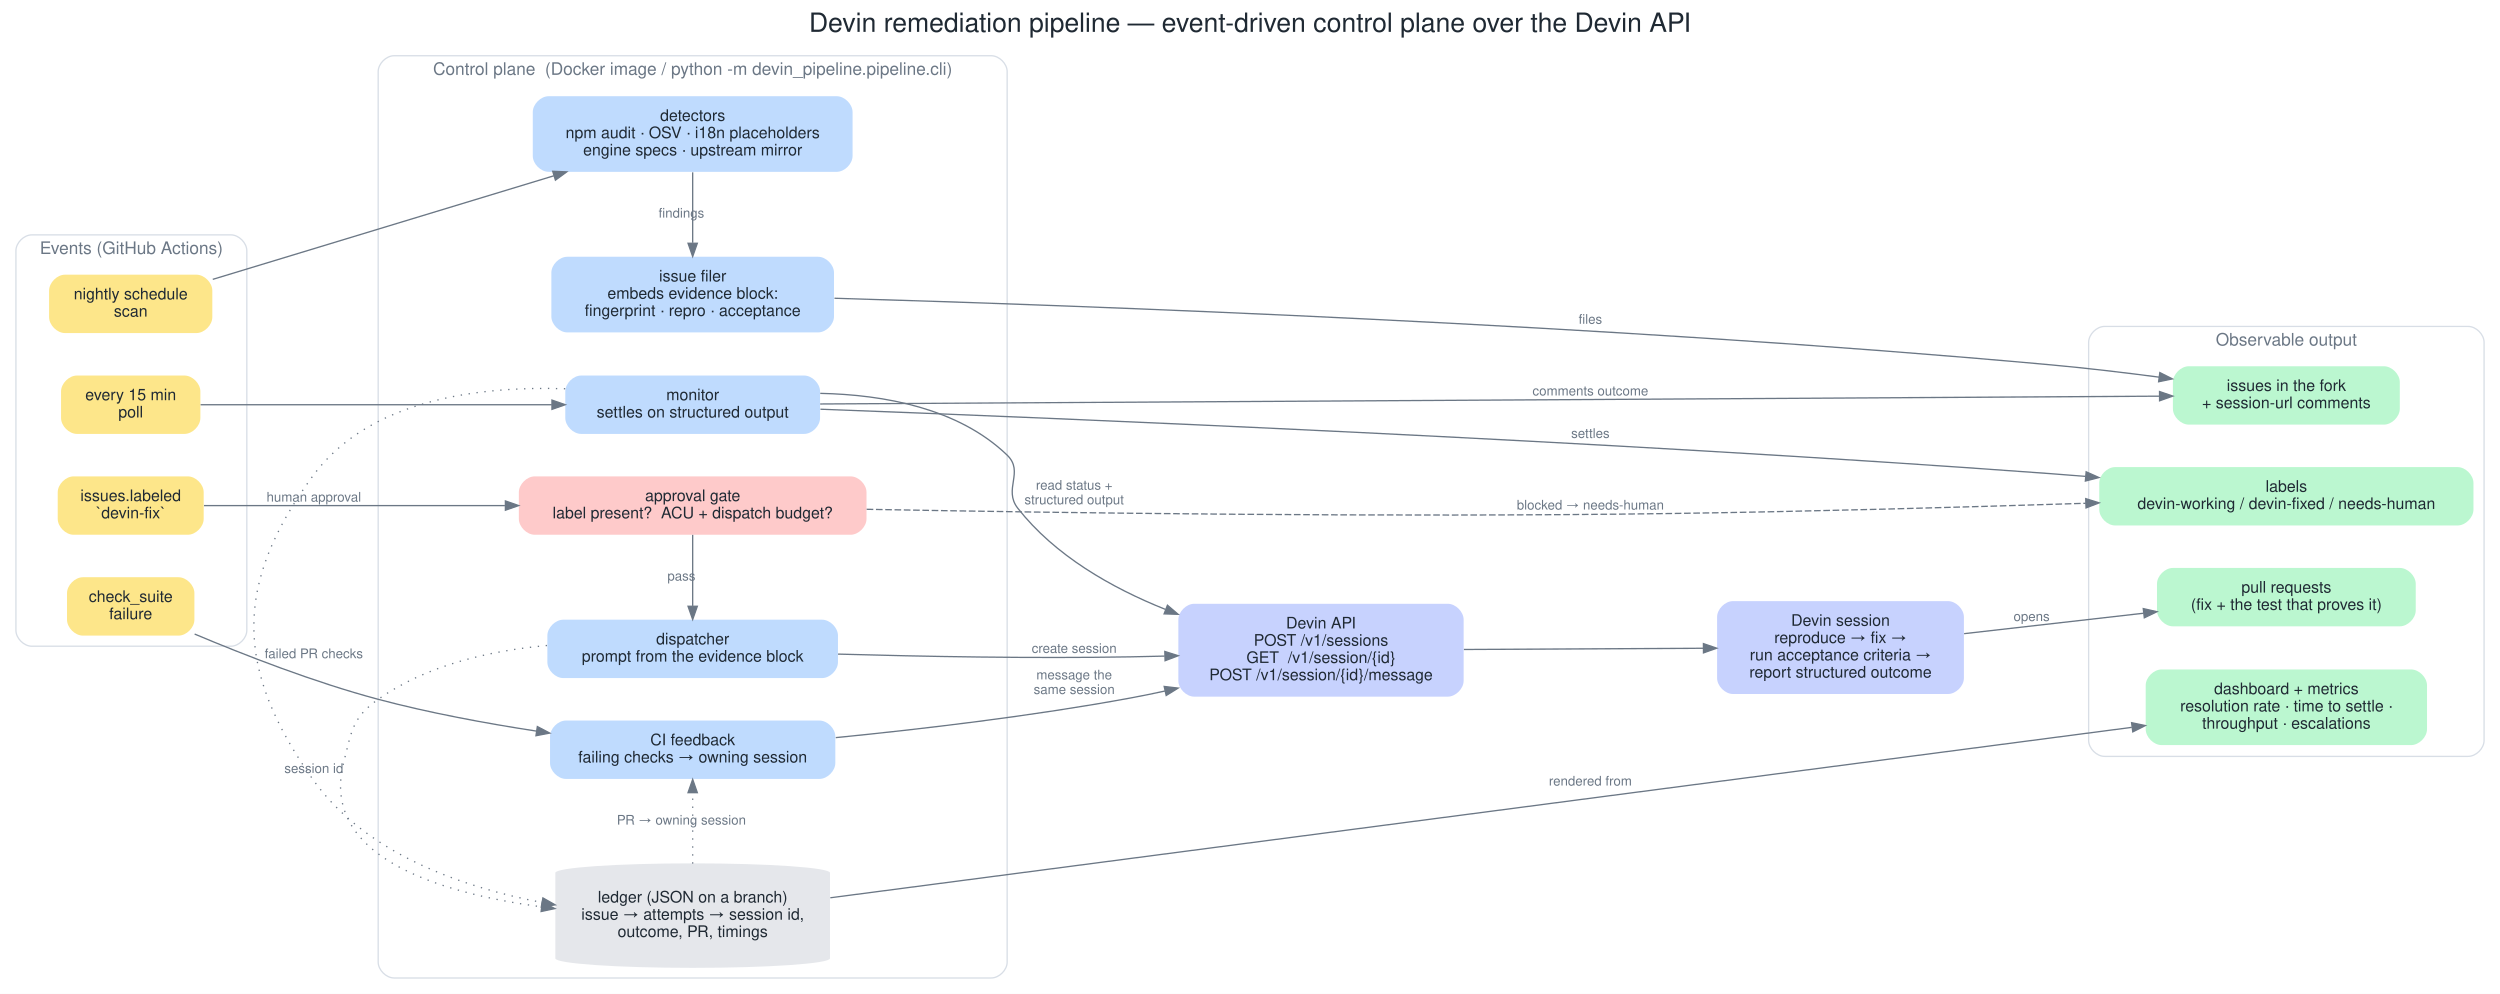
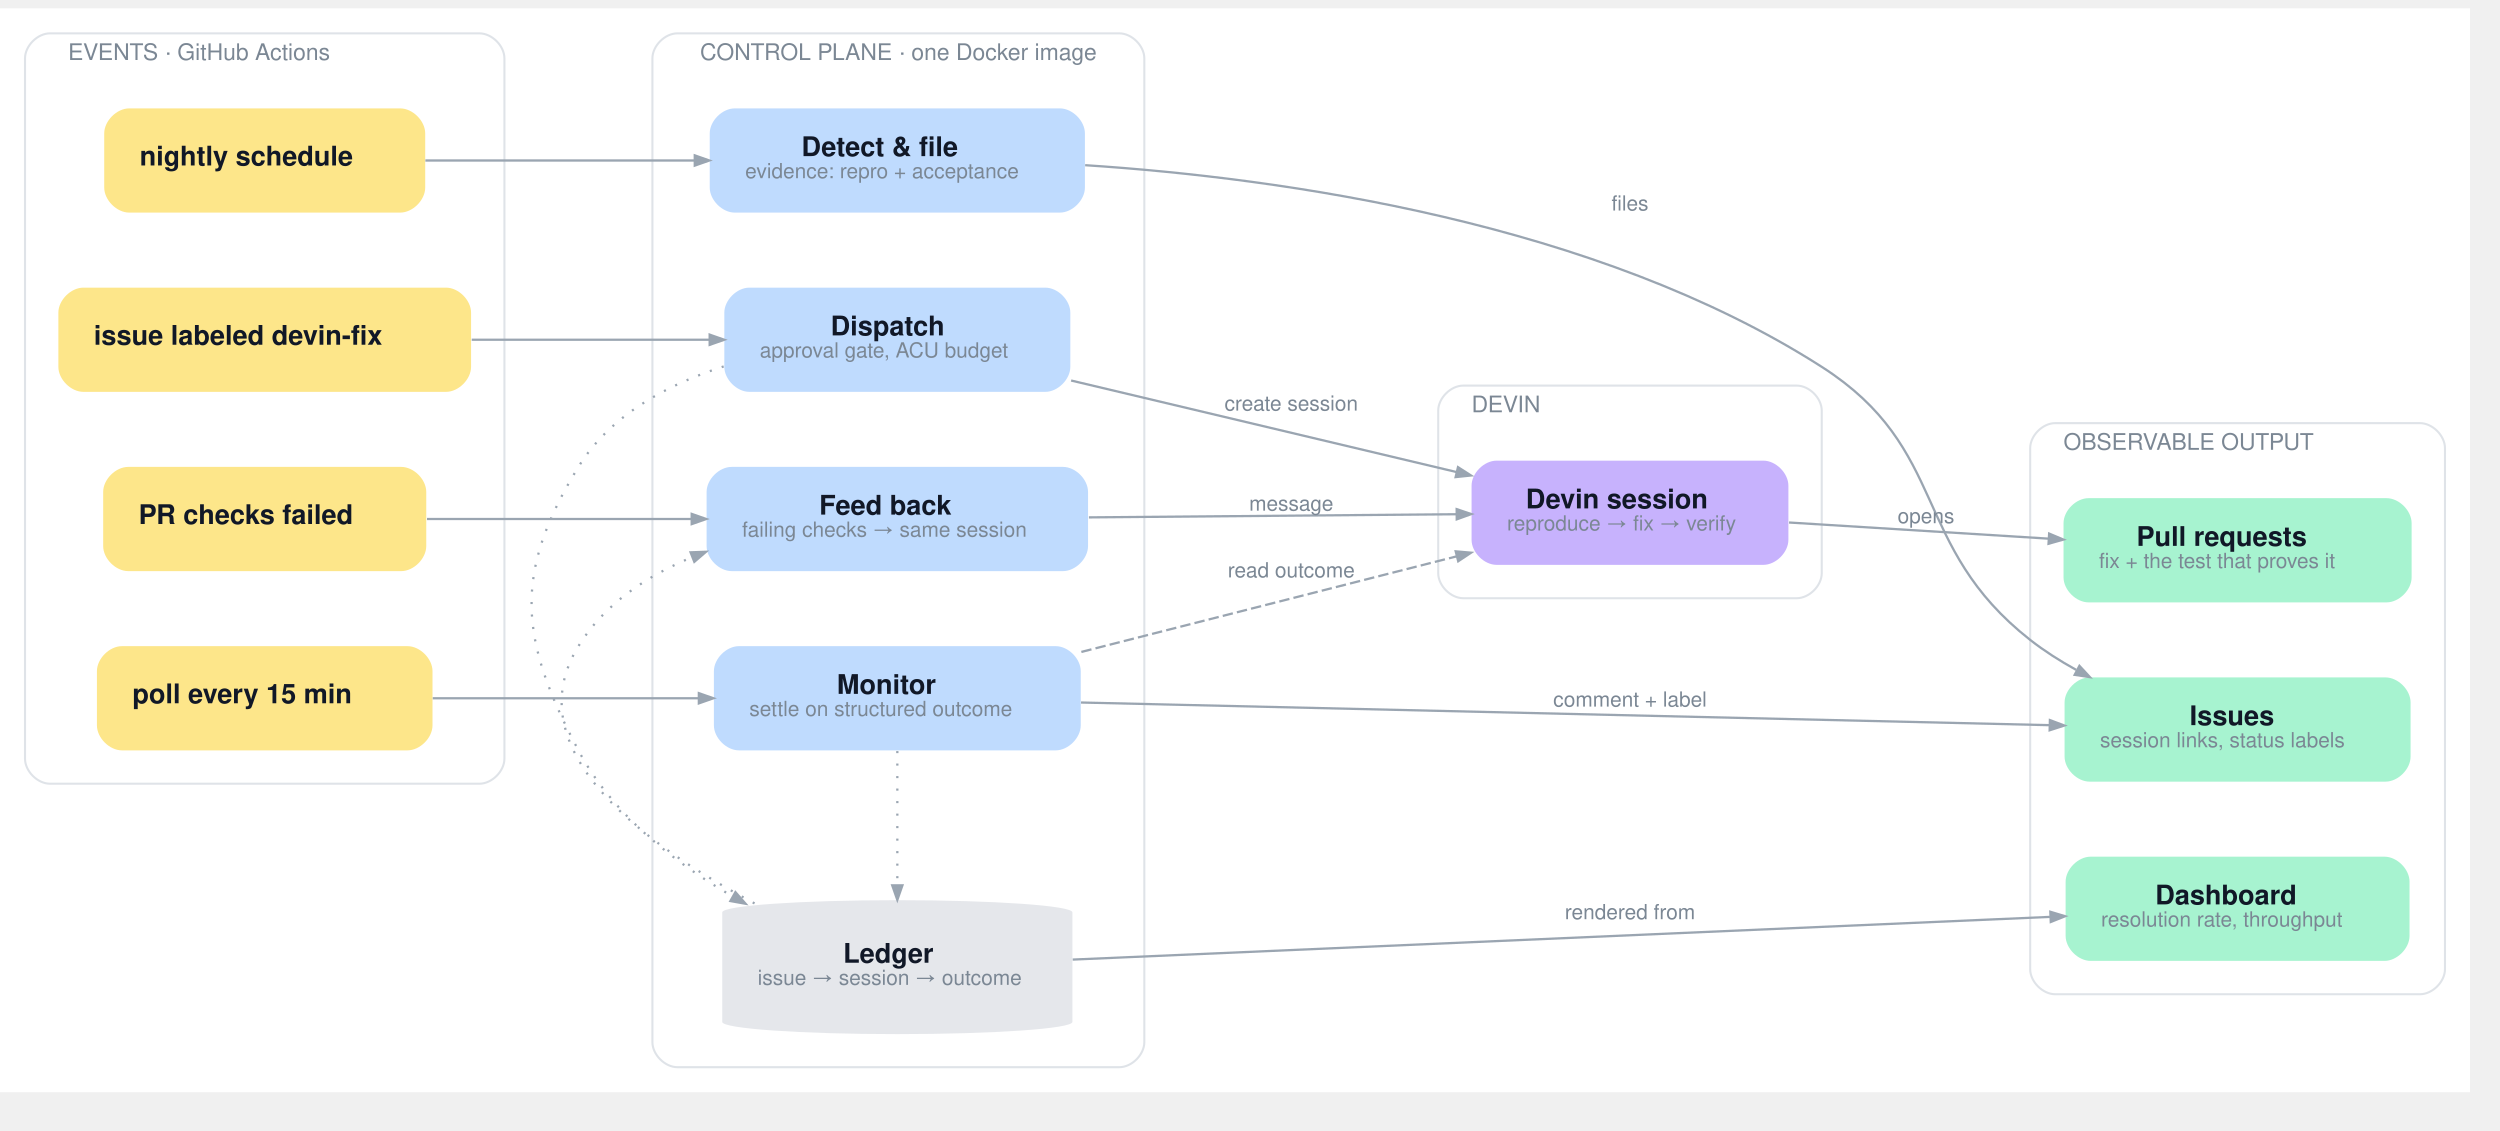
- <svg xmlns="http://www.w3.org/2000/svg" width="1884pt" height="749pt" viewBox="0.00 0.00 1884.00 749.00">
-   <g id="graph0" class="graph" transform="scale(1 1) rotate(0) translate(4 745)">
-     <polygon fill="white" stroke="transparent" points="-4,4 -4,-745 1880,-745 1880,4 -4,4" />
-     <text text-anchor="middle" x="938" y="-721" font-family="Helvetica,sans-Serif" font-size="20.00" fill="#1f2933">Devin remediation pipeline — event-driven control plane over the Devin API</text>
+ <svg xmlns="http://www.w3.org/2000/svg" width="1214pt" height="549pt" viewBox="14.40 14.40 1199.40 534.40">
+   <g id="graph0" class="graph" transform="scale(1 1) rotate(0) translate(18.4 530.4)">
+     <polygon fill="white" stroke="transparent" points="-4,4 -4,-516 1181,-516 1181,4 -4,4" />
    <g id="clust1" class="cluster">
-       <path fill="white" stroke="#d8dee6" d="M20,-258C20,-258 170,-258 170,-258 176,-258 182,-264 182,-270 182,-270 182,-556 182,-556 182,-562 176,-568 170,-568 170,-568 20,-568 20,-568 14,-568 8,-562 8,-556 8,-556 8,-270 8,-270 8,-264 14,-258 20,-258" />
-       <text text-anchor="middle" x="95" y="-553.6" font-family="Helvetica,sans-Serif" font-size="13.00" fill="#6b7785">Events (GitHub Actions)</text>
+       <path fill="white" stroke="#dfe3e8" d="M20,-144C20,-144 226,-144 226,-144 232,-144 238,-150 238,-156 238,-156 238,-492 238,-492 238,-498 232,-504 226,-504 226,-504 20,-504 20,-504 14,-504 8,-498 8,-492 8,-492 8,-156 8,-156 8,-150 14,-144 20,-144" />
+       <text text-anchor="middle" x="91.5" y="-491.2" font-family="Helvetica,sans-Serif" font-size="11.00" fill="#7b8794">  EVENTS · GitHub Actions  </text>
    </g>
    <g id="clust2" class="cluster">
-       <path fill="white" stroke="#d8dee6" d="M293,-8C293,-8 743,-8 743,-8 749,-8 755,-14 755,-20 755,-20 755,-691 755,-691 755,-697 749,-703 743,-703 743,-703 293,-703 293,-703 287,-703 281,-697 281,-691 281,-691 281,-20 281,-20 281,-14 287,-8 293,-8" />
-       <text text-anchor="middle" x="518" y="-688.6" font-family="Helvetica,sans-Serif" font-size="13.00" fill="#6b7785">Control plane  (Docker image / python -m devin_pipeline.pipeline.cli)</text>
+       <path fill="white" stroke="#dfe3e8" d="M321,-8C321,-8 533,-8 533,-8 539,-8 545,-14 545,-20 545,-20 545,-492 545,-492 545,-498 539,-504 533,-504 533,-504 321,-504 321,-504 315,-504 309,-498 309,-492 309,-492 309,-20 309,-20 309,-14 315,-8 321,-8" />
+       <text text-anchor="middle" x="427" y="-491.2" font-family="Helvetica,sans-Serif" font-size="11.00" fill="#7b8794">  CONTROL PLANE · one Docker image  </text>
    </g>
    <g id="clust3" class="cluster">
-       <path fill="white" stroke="#d8dee6" d="M1582,-175C1582,-175 1856,-175 1856,-175 1862,-175 1868,-181 1868,-187 1868,-187 1868,-487 1868,-487 1868,-493 1862,-499 1856,-499 1856,-499 1582,-499 1582,-499 1576,-499 1570,-493 1570,-487 1570,-487 1570,-187 1570,-187 1570,-181 1576,-175 1582,-175" />
-       <text text-anchor="middle" x="1719" y="-484.6" font-family="Helvetica,sans-Serif" font-size="13.00" fill="#6b7785">Observable output</text>
+       <path fill="white" stroke="#dfe3e8" d="M698,-233C698,-233 858,-233 858,-233 864,-233 870,-239 870,-245 870,-245 870,-323 870,-323 870,-329 864,-335 858,-335 858,-335 698,-335 698,-335 692,-335 686,-329 686,-323 686,-323 686,-245 686,-245 686,-239 692,-233 698,-233" />
+       <text text-anchor="middle" x="718.5" y="-322.2" font-family="Helvetica,sans-Serif" font-size="11.00" fill="#7b8794">  DEVIN  </text>
+     </g>
+     <g id="clust4" class="cluster">
+       <path fill="white" stroke="#dfe3e8" d="M982,-43C982,-43 1157,-43 1157,-43 1163,-43 1169,-49 1169,-55 1169,-55 1169,-305 1169,-305 1169,-311 1163,-317 1157,-317 1157,-317 982,-317 982,-317 976,-317 970,-311 970,-305 970,-305 970,-55 970,-55 970,-49 976,-43 982,-43" />
+       <text text-anchor="middle" x="1046" y="-304.2" font-family="Helvetica,sans-Serif" font-size="11.00" fill="#7b8794">  OBSERVABLE OUTPUT  </text>
    </g>
    <g id="node1" class="node">
-       <path fill="#fde68a" stroke="transparent" d="M144,-538C144,-538 45,-538 45,-538 39,-538 33,-532 33,-526 33,-526 33,-506 33,-506 33,-500 39,-494 45,-494 45,-494 144,-494 144,-494 150,-494 156,-500 156,-506 156,-506 156,-526 156,-526 156,-532 150,-538 144,-538" />
-       <text text-anchor="middle" x="94.5" y="-519.4" font-family="Helvetica,sans-Serif" font-size="12.00" fill="#1f2933">nightly schedule</text>
-       <text text-anchor="middle" x="94.5" y="-506.4" font-family="Helvetica,sans-Serif" font-size="12.00" fill="#1f2933">scan</text>
+       <path fill="#fde68a" stroke="black" stroke-width="0" d="M188,-468C188,-468 58,-468 58,-468 52,-468 46,-462 46,-456 46,-456 46,-430 46,-430 46,-424 52,-418 58,-418 58,-418 188,-418 188,-418 194,-418 200,-424 200,-430 200,-430 200,-456 200,-456 200,-462 194,-468 188,-468" />
+       <text text-anchor="start" x="63" y="-440.6" font-family="Helvetica,sans-Serif" font-weight="bold" font-size="13.00" fill="#111827">nightly schedule</text>
    </g>
    <g id="node5" class="node">
-       <path fill="#bfdbfe" stroke="transparent" d="M626.5,-672.5C626.5,-672.5 409.5,-672.5 409.5,-672.5 403.5,-672.5 397.5,-666.5 397.5,-660.5 397.5,-660.5 397.5,-627.5 397.5,-627.5 397.5,-621.5 403.5,-615.5 409.5,-615.5 409.5,-615.5 626.5,-615.5 626.5,-615.5 632.5,-615.5 638.5,-621.5 638.5,-627.5 638.5,-627.5 638.5,-660.5 638.5,-660.5 638.5,-666.5 632.5,-672.5 626.5,-672.5" />
-       <text text-anchor="middle" x="518" y="-653.9" font-family="Helvetica,sans-Serif" font-size="12.00" fill="#1f2933">detectors</text>
-       <text text-anchor="middle" x="518" y="-640.9" font-family="Helvetica,sans-Serif" font-size="12.00" fill="#1f2933">npm audit · OSV · i18n placeholders</text>
-       <text text-anchor="middle" x="518" y="-627.9" font-family="Helvetica,sans-Serif" font-size="12.00" fill="#1f2933">engine specs · upstream mirror</text>
+       <path fill="#bfdbfe" stroke="black" stroke-width="0" d="M504.5,-468C504.5,-468 348.5,-468 348.5,-468 342.5,-468 336.5,-462 336.5,-456 336.5,-456 336.5,-430 336.5,-430 336.5,-424 342.5,-418 348.5,-418 348.5,-418 504.5,-418 504.5,-418 510.5,-418 516.5,-424 516.5,-430 516.5,-430 516.5,-456 516.5,-456 516.5,-462 510.5,-468 504.5,-468" />
+       <text text-anchor="start" x="380.5" y="-445.1" font-family="Helvetica,sans-Serif" font-weight="bold" font-size="13.00" fill="#111827">Detect &amp; file</text>
+       <text text-anchor="start" x="353.5" y="-434.5" font-family="Helvetica,sans-Serif" font-size="10.00" fill="#7b8794">evidence: repro + acceptance</text>
    </g>
    <g id="edge1" class="edge">
-       <path fill="none" stroke="#6b7785" d="M156.34,-534.48C223.49,-554.87 332.73,-588.04 413.41,-612.54" />
-       <polygon fill="#6b7785" stroke="#6b7785" points="412.52,-615.93 423.11,-615.49 414.56,-609.23 412.52,-615.93" />
+       <path fill="none" stroke="#9aa5b1" stroke-width="1.1" d="M200.08,-443C239.25,-443 287.41,-443 329.14,-443" />
+       <polygon fill="#9aa5b1" stroke="#9aa5b1" stroke-width="1.1" points="329.32,-445.45 336.32,-443 329.32,-440.55 329.32,-445.45" />
    </g>
    <g id="node2" class="node">
-       <path fill="#fde68a" stroke="transparent" d="M137.5,-386C137.5,-386 51.5,-386 51.5,-386 45.5,-386 39.5,-380 39.5,-374 39.5,-374 39.5,-354 39.5,-354 39.5,-348 45.5,-342 51.5,-342 51.5,-342 137.5,-342 137.5,-342 143.5,-342 149.5,-348 149.5,-354 149.5,-354 149.5,-374 149.5,-374 149.5,-380 143.5,-386 137.5,-386" />
-       <text text-anchor="middle" x="94.5" y="-367.4" font-family="Helvetica,sans-Serif" font-size="12.00" fill="#1f2933">issues.labeled</text>
-       <text text-anchor="middle" x="94.5" y="-354.4" font-family="Helvetica,sans-Serif" font-size="12.00" fill="#1f2933">`devin-fix`</text>
+       <path fill="#fde68a" stroke="black" stroke-width="0" d="M210,-382C210,-382 36,-382 36,-382 30,-382 24,-376 24,-370 24,-370 24,-344 24,-344 24,-338 30,-332 36,-332 36,-332 210,-332 210,-332 216,-332 222,-338 222,-344 222,-344 222,-370 222,-370 222,-376 216,-382 210,-382" />
+       <text text-anchor="start" x="41" y="-354.6" font-family="Helvetica,sans-Serif" font-weight="bold" font-size="13.00" fill="#111827">issue labeled devin-fix</text>
+     </g>
+     <g id="node6" class="node">
+       <path fill="#bfdbfe" stroke="black" stroke-width="0" d="M497.5,-382C497.5,-382 355.5,-382 355.5,-382 349.5,-382 343.5,-376 343.5,-370 343.5,-370 343.5,-344 343.5,-344 343.5,-338 349.5,-332 355.5,-332 355.5,-332 497.5,-332 497.5,-332 503.5,-332 509.5,-338 509.5,-344 509.5,-344 509.5,-370 509.5,-370 509.5,-376 503.5,-382 497.5,-382" />
+       <text text-anchor="start" x="394.5" y="-359.1" font-family="Helvetica,sans-Serif" font-weight="bold" font-size="13.00" fill="#111827">Dispatch</text>
+       <text text-anchor="start" x="360.5" y="-348.5" font-family="Helvetica,sans-Serif" font-size="10.00" fill="#7b8794">approval gate, ACU budget</text>
+     </g>
+     <g id="edge2" class="edge">
+       <path fill="none" stroke="#9aa5b1" stroke-width="1.1" d="M222.31,-357C259.04,-357 300.51,-357 336.37,-357" />
+       <polygon fill="#9aa5b1" stroke="#9aa5b1" stroke-width="1.1" points="336.47,-359.45 343.47,-357 336.47,-354.55 336.47,-359.45" />
+     </g>
+     <g id="node3" class="node">
+       <path fill="#fde68a" stroke="black" stroke-width="0" d="M191.5,-210C191.5,-210 54.5,-210 54.5,-210 48.5,-210 42.5,-204 42.5,-198 42.5,-198 42.5,-172 42.5,-172 42.5,-166 48.5,-160 54.5,-160 54.5,-160 191.5,-160 191.5,-160 197.5,-160 203.5,-166 203.5,-172 203.5,-172 203.5,-198 203.5,-198 203.5,-204 197.5,-210 191.5,-210" />
+       <text text-anchor="start" x="59.5" y="-182.6" font-family="Helvetica,sans-Serif" font-weight="bold" font-size="13.00" fill="#111827">poll every 15 min</text>
    </g>
    <g id="node7" class="node">
-       <path fill="#fecaca" stroke="transparent" d="M637,-386C637,-386 399,-386 399,-386 393,-386 387,-380 387,-374 387,-374 387,-354 387,-354 387,-348 393,-342 399,-342 399,-342 637,-342 637,-342 643,-342 649,-348 649,-354 649,-354 649,-374 649,-374 649,-380 643,-386 637,-386" />
-       <text text-anchor="middle" x="518" y="-367.4" font-family="Helvetica,sans-Serif" font-size="12.00" fill="#1f2933">approval gate</text>
-       <text text-anchor="middle" x="518" y="-354.4" font-family="Helvetica,sans-Serif" font-size="12.00" fill="#1f2933">label present?  ACU + dispatch budget?</text>
+       <path fill="#bfdbfe" stroke="black" stroke-width="0" d="M502.5,-210C502.5,-210 350.5,-210 350.5,-210 344.5,-210 338.5,-204 338.5,-198 338.5,-198 338.5,-172 338.5,-172 338.5,-166 344.5,-160 350.5,-160 350.5,-160 502.5,-160 502.5,-160 508.5,-160 514.5,-166 514.5,-172 514.5,-172 514.5,-198 514.5,-198 514.5,-204 508.5,-210 502.5,-210" />
+       <text text-anchor="start" x="397.5" y="-187.1" font-family="Helvetica,sans-Serif" font-weight="bold" font-size="13.00" fill="#111827">Monitor</text>
+       <text text-anchor="start" x="355.5" y="-176.5" font-family="Helvetica,sans-Serif" font-size="10.00" fill="#7b8794">settle on structured outcome</text>
    </g>
-     <g id="edge2" class="edge">
-       <path fill="none" stroke="#6b7785" d="M149.74,-364C206.77,-364 298.82,-364 376.5,-364" />
-       <polygon fill="#6b7785" stroke="#6b7785" points="376.87,-367.5 386.87,-364 376.87,-360.5 376.87,-367.5" />
-       <text text-anchor="middle" x="232.5" y="-367" font-family="Helvetica,sans-Serif" font-size="10.00" fill="#6b7785">human approval</text>
+     <g id="edge3" class="edge">
+       <path fill="none" stroke="#9aa5b1" stroke-width="1.1" d="M203.61,-185C242.78,-185 290.26,-185 331.24,-185" />
+       <polygon fill="#9aa5b1" stroke="#9aa5b1" stroke-width="1.1" points="331.28,-187.45 338.28,-185 331.28,-182.55 331.28,-187.45" />
    </g>
-     <g id="node3" class="node">
-       <path fill="#fde68a" stroke="transparent" d="M135,-462C135,-462 54,-462 54,-462 48,-462 42,-456 42,-450 42,-450 42,-430 42,-430 42,-424 48,-418 54,-418 54,-418 135,-418 135,-418 141,-418 147,-424 147,-430 147,-430 147,-450 147,-450 147,-456 141,-462 135,-462" />
-       <text text-anchor="middle" x="94.5" y="-443.4" font-family="Helvetica,sans-Serif" font-size="12.00" fill="#1f2933">every 15 min</text>
-       <text text-anchor="middle" x="94.5" y="-430.4" font-family="Helvetica,sans-Serif" font-size="12.00" fill="#1f2933">poll</text>
+     <g id="node4" class="node">
+       <path fill="#fde68a" stroke="black" stroke-width="0" d="M188.5,-296C188.5,-296 57.5,-296 57.5,-296 51.5,-296 45.5,-290 45.5,-284 45.5,-284 45.5,-258 45.5,-258 45.5,-252 51.5,-246 57.5,-246 57.5,-246 188.5,-246 188.5,-246 194.5,-246 200.5,-252 200.5,-258 200.5,-258 200.5,-284 200.5,-284 200.5,-290 194.5,-296 188.5,-296" />
+       <text text-anchor="start" x="62.5" y="-268.6" font-family="Helvetica,sans-Serif" font-weight="bold" font-size="13.00" fill="#111827">PR checks failed</text>
+     </g>
+     <g id="node8" class="node">
+       <path fill="#bfdbfe" stroke="black" stroke-width="0" d="M506,-296C506,-296 347,-296 347,-296 341,-296 335,-290 335,-284 335,-284 335,-258 335,-258 335,-252 341,-246 347,-246 347,-246 506,-246 506,-246 512,-246 518,-252 518,-258 518,-258 518,-284 518,-284 518,-290 512,-296 506,-296" />
+       <text text-anchor="start" x="389" y="-273.1" font-family="Helvetica,sans-Serif" font-weight="bold" font-size="13.00" fill="#111827">Feed back</text>
+       <text text-anchor="start" x="352" y="-262.5" font-family="Helvetica,sans-Serif" font-size="10.00" fill="#7b8794">failing checks → same session</text>
+     </g>
+     <g id="edge4" class="edge">
+       <path fill="none" stroke="#9aa5b1" stroke-width="1.1" d="M200.86,-271C239.45,-271 286.63,-271 327.77,-271" />
+       <polygon fill="#9aa5b1" stroke="#9aa5b1" stroke-width="1.1" points="327.85,-273.45 334.85,-271 327.85,-268.55 327.85,-273.45" />
+     </g>
+     <g id="node11" class="node">
+       <path fill="#a7f3d0" stroke="black" stroke-width="0" d="M1140.5,-195C1140.5,-195 998.5,-195 998.5,-195 992.5,-195 986.5,-189 986.5,-183 986.5,-183 986.5,-157 986.5,-157 986.5,-151 992.5,-145 998.5,-145 998.5,-145 1140.5,-145 1140.5,-145 1146.5,-145 1152.5,-151 1152.5,-157 1152.5,-157 1152.5,-183 1152.5,-183 1152.5,-189 1146.5,-195 1140.5,-195" />
+       <text text-anchor="start" x="1046.5" y="-172.1" font-family="Helvetica,sans-Serif" font-weight="bold" font-size="13.00" fill="#111827">Issues</text>
+       <text text-anchor="start" x="1003.5" y="-161.5" font-family="Helvetica,sans-Serif" font-size="10.00" fill="#7b8794">session links, status labels</text>
+     </g>
+     <g id="edge5" class="edge">
+       <path fill="none" stroke="#9aa5b1" stroke-width="1.1" d="M516.61,-440.75C611.17,-434.53 761.6,-413.4 870,-344 931.69,-304.51 912.37,-258.21 970,-213 976.77,-207.69 984.29,-202.9 992.08,-198.61" />
+       <polygon fill="#9aa5b1" stroke="#9aa5b1" stroke-width="1.1" points="993.63,-200.57 998.67,-195.13 991.34,-196.23 993.63,-200.57" />
+       <text text-anchor="middle" x="778" y="-419" font-family="Helvetica,sans-Serif" font-size="10.00" fill="#7b8794">files</text>
    </g>
    <g id="node9" class="node">
-       <path fill="#bfdbfe" stroke="transparent" d="M602,-462C602,-462 434,-462 434,-462 428,-462 422,-456 422,-450 422,-450 422,-430 422,-430 422,-424 428,-418 434,-418 434,-418 602,-418 602,-418 608,-418 614,-424 614,-430 614,-430 614,-450 614,-450 614,-456 608,-462 602,-462" />
-       <text text-anchor="middle" x="518" y="-443.4" font-family="Helvetica,sans-Serif" font-size="12.00" fill="#1f2933">monitor</text>
-       <text text-anchor="middle" x="518" y="-430.4" font-family="Helvetica,sans-Serif" font-size="12.00" fill="#1f2933">settles on structured output</text>
+       <path fill="#e5e7eb" stroke="black" stroke-width="0" d="M510.5,-82.28C510.5,-85.51 472.85,-88.13 426.5,-88.13 380.15,-88.13 342.5,-85.51 342.5,-82.28 342.5,-82.28 342.5,-29.72 342.5,-29.72 342.5,-26.49 380.15,-23.87 426.5,-23.87 472.85,-23.87 510.5,-26.49 510.5,-29.72 510.5,-29.72 510.5,-82.28 510.5,-82.28" />
+       <path fill="none" stroke="black" stroke-width="0" d="M510.5,-82.28C510.5,-79.06 472.85,-76.44 426.5,-76.44 380.15,-76.44 342.5,-79.06 342.5,-82.28" />
+       <text text-anchor="start" x="400.5" y="-58.1" font-family="Helvetica,sans-Serif" font-weight="bold" font-size="13.00" fill="#111827">Ledger</text>
+       <text text-anchor="start" x="359.5" y="-47.5" font-family="Helvetica,sans-Serif" font-size="10.00" fill="#7b8794">issue → session → outcome</text>
    </g>
-     <g id="edge3" class="edge">
-       <path fill="none" stroke="#6b7785" d="M147.18,-440C212.77,-440 327.51,-440 411.84,-440" />
-       <polygon fill="#6b7785" stroke="#6b7785" points="411.96,-443.5 421.96,-440 411.96,-436.5 411.96,-443.5" />
-     </g>
-     <g id="node4" class="node">
-       <path fill="#fde68a" stroke="transparent" d="M130.5,-310C130.5,-310 58.5,-310 58.5,-310 52.5,-310 46.5,-304 46.5,-298 46.5,-298 46.5,-278 46.5,-278 46.5,-272 52.5,-266 58.5,-266 58.5,-266 130.5,-266 130.5,-266 136.5,-266 142.5,-272 142.5,-278 142.5,-278 142.5,-298 142.5,-298 142.5,-304 136.5,-310 130.5,-310" />
-       <text text-anchor="middle" x="94.5" y="-291.4" font-family="Helvetica,sans-Serif" font-size="12.00" fill="#1f2933">check_suite</text>
-       <text text-anchor="middle" x="94.5" y="-278.4" font-family="Helvetica,sans-Serif" font-size="12.00" fill="#1f2933">failure</text>
+     <g id="edge12" class="edge">
+       <path fill="none" stroke="#9aa5b1" stroke-width="1.1" stroke-dasharray="1,5" d="M343.18,-344.19C315.89,-335.44 288.69,-320.73 273.5,-296 241.87,-244.49 245.22,-213.42 273.5,-160 289.56,-129.66 318.89,-106.52 347.6,-89.86" />
+       <polygon fill="#9aa5b1" stroke="#9aa5b1" stroke-width="1.1" points="348.83,-91.99 353.71,-86.41 346.41,-87.72 348.83,-91.99" />
    </g>
    <g id="node10" class="node">
-       <path fill="#bfdbfe" stroke="transparent" d="M613.5,-202C613.5,-202 422.5,-202 422.5,-202 416.5,-202 410.5,-196 410.5,-190 410.5,-190 410.5,-170 410.5,-170 410.5,-164 416.5,-158 422.5,-158 422.5,-158 613.5,-158 613.5,-158 619.5,-158 625.5,-164 625.5,-170 625.5,-170 625.5,-190 625.5,-190 625.5,-196 619.5,-202 613.5,-202" />
-       <text text-anchor="middle" x="518" y="-183.4" font-family="Helvetica,sans-Serif" font-size="12.00" fill="#1f2933">CI feedback</text>
-       <text text-anchor="middle" x="518" y="-170.4" font-family="Helvetica,sans-Serif" font-size="12.00" fill="#1f2933">failing checks → owning session</text>
+       <path fill="#c7b2fd" stroke="black" stroke-width="0" d="M842,-299C842,-299 714,-299 714,-299 708,-299 702,-293 702,-287 702,-287 702,-261 702,-261 702,-255 708,-249 714,-249 714,-249 842,-249 842,-249 848,-249 854,-255 854,-261 854,-261 854,-287 854,-287 854,-293 848,-299 842,-299" />
+       <text text-anchor="start" x="728" y="-276.1" font-family="Helvetica,sans-Serif" font-weight="bold" font-size="13.00" fill="#111827">Devin session</text>
+       <text text-anchor="start" x="719" y="-265.5" font-family="Helvetica,sans-Serif" font-size="10.00" fill="#7b8794">reproduce → fix → verify</text>
    </g>
-     <g id="edge4" class="edge">
-       <path fill="none" stroke="#6b7785" d="M142.68,-267.18C179.66,-251.59 232.77,-230.84 281,-218 319.29,-207.81 361.84,-199.93 400.15,-194.06" />
-       <polygon fill="#6b7785" stroke="#6b7785" points="400.94,-197.48 410.31,-192.54 399.9,-190.56 400.94,-197.48" />
-       <text text-anchor="middle" x="232.5" y="-249" font-family="Helvetica,sans-Serif" font-size="10.00" fill="#6b7785">failed PR checks</text>
+     <g id="edge6" class="edge">
+       <path fill="none" stroke="#9aa5b1" stroke-width="1.1" d="M509.88,-337.44C565.62,-324.2 638.95,-306.78 694.68,-293.55" />
+       <polygon fill="#9aa5b1" stroke="#9aa5b1" stroke-width="1.1" points="695.48,-295.88 701.73,-291.88 694.35,-291.11 695.48,-295.88" />
+       <text text-anchor="middle" x="615.5" y="-323" font-family="Helvetica,sans-Serif" font-size="10.00" fill="#7b8794">create session</text>
    </g>
-     <g id="node6" class="node">
-       <path fill="#bfdbfe" stroke="transparent" d="M612.5,-551.5C612.5,-551.5 423.5,-551.5 423.5,-551.5 417.5,-551.5 411.5,-545.5 411.5,-539.5 411.5,-539.5 411.5,-506.5 411.5,-506.5 411.5,-500.5 417.5,-494.5 423.5,-494.5 423.5,-494.5 612.5,-494.5 612.5,-494.5 618.5,-494.5 624.5,-500.5 624.5,-506.5 624.5,-506.5 624.5,-539.5 624.5,-539.5 624.5,-545.5 618.5,-551.5 612.5,-551.5" />
-       <text text-anchor="middle" x="518" y="-532.9" font-family="Helvetica,sans-Serif" font-size="12.00" fill="#1f2933">issue filer</text>
-       <text text-anchor="middle" x="518" y="-519.9" font-family="Helvetica,sans-Serif" font-size="12.00" fill="#1f2933">embeds evidence block:</text>
-       <text text-anchor="middle" x="518" y="-506.9" font-family="Helvetica,sans-Serif" font-size="12.00" fill="#1f2933">fingerprint · repro · acceptance</text>
+     <g id="edge13" class="edge">
+       <path fill="none" stroke="#9aa5b1" stroke-width="1.1" stroke-dasharray="1,5" d="M426.5,-159.68C426.5,-138.29 426.5,-116.9 426.5,-95.5" />
+       <polygon fill="#9aa5b1" stroke="#9aa5b1" stroke-width="1.1" points="428.95,-95.25 426.5,-88.25 424.05,-95.25 428.95,-95.25" />
    </g>
-     <g id="edge5" class="edge">
-       <path fill="none" stroke="#6b7785" d="M518,-615.11C518,-599.22 518,-579.28 518,-562.02" />
-       <polygon fill="#6b7785" stroke="#6b7785" points="521.5,-561.68 518,-551.68 514.5,-561.68 521.5,-561.68" />
-       <text text-anchor="middle" x="509.5" y="-581" font-family="Helvetica,sans-Serif" font-size="10.00" fill="#6b7785">findings</text>
+     <g id="edge7" class="edge">
+       <path fill="none" stroke="#9aa5b1" stroke-width="1.1" stroke-dasharray="5,2" d="M514.79,-207.23C569.95,-221.28 640.78,-239.31 694.92,-253.1" />
+       <polygon fill="#9aa5b1" stroke="#9aa5b1" stroke-width="1.1" points="694.38,-255.49 701.77,-254.84 695.59,-250.74 694.38,-255.49" />
+       <text text-anchor="middle" x="615.5" y="-243" font-family="Helvetica,sans-Serif" font-size="10.00" fill="#7b8794">read outcome</text>
    </g>
-     <g id="node14" class="node">
-       <path fill="#bbf7d0" stroke="transparent" d="M1792.5,-469C1792.5,-469 1645.5,-469 1645.5,-469 1639.5,-469 1633.5,-463 1633.5,-457 1633.5,-457 1633.5,-437 1633.5,-437 1633.5,-431 1639.5,-425 1645.5,-425 1645.5,-425 1792.5,-425 1792.5,-425 1798.5,-425 1804.5,-431 1804.5,-437 1804.5,-437 1804.5,-457 1804.5,-457 1804.5,-463 1798.5,-469 1792.5,-469" />
-       <text text-anchor="middle" x="1719" y="-450.4" font-family="Helvetica,sans-Serif" font-size="12.00" fill="#1f2933">issues in the fork</text>
-       <text text-anchor="middle" x="1719" y="-437.4" font-family="Helvetica,sans-Serif" font-size="12.00" fill="#1f2933">+ session-url comments</text>
+     <g id="edge10" class="edge">
+       <path fill="none" stroke="#9aa5b1" stroke-width="1.1" d="M514.62,-182.96C636.36,-180.11 856.24,-174.97 979.17,-172.09" />
+       <polygon fill="#9aa5b1" stroke="#9aa5b1" stroke-width="1.1" points="979.46,-174.53 986.4,-171.92 979.34,-169.64 979.46,-174.53" />
+       <text text-anchor="middle" x="778" y="-181" font-family="Helvetica,sans-Serif" font-size="10.00" fill="#7b8794">comment + label</text>
+     </g>
+     <g id="edge8" class="edge">
+       <path fill="none" stroke="#9aa5b1" stroke-width="1.1" d="M518.41,-271.78C573,-272.25 641.89,-272.84 694.83,-273.29" />
+       <polygon fill="#9aa5b1" stroke="#9aa5b1" stroke-width="1.1" points="694.85,-275.74 701.87,-273.36 694.89,-270.84 694.85,-275.74" />
+       <text text-anchor="middle" x="615.5" y="-275" font-family="Helvetica,sans-Serif" font-size="10.00" fill="#7b8794">message</text>
    </g>
    <g id="edge14" class="edge">
-       <path fill="none" stroke="#6b7785" d="M624.86,-520.24C810.77,-514.79 1207.93,-500.44 1542,-470 1568.4,-467.6 1596.92,-464.21 1623.17,-460.77" />
-       <polygon fill="#6b7785" stroke="#6b7785" points="1623.65,-464.24 1633.11,-459.46 1622.73,-457.3 1623.65,-464.24" />
-       <text text-anchor="middle" x="1194.5" y="-501" font-family="Helvetica,sans-Serif" font-size="10.00" fill="#6b7785">files</text>
+       <path fill="none" stroke="#9aa5b1" stroke-width="1.1" stroke-dasharray="1,5" d="M358,-86.59C304.26,-115.16 243.22,-160.7 273.5,-210 285.89,-230.18 306.28,-243.69 328.2,-252.73" />
+       <polygon fill="#9aa5b1" stroke="#9aa5b1" stroke-width="1.1" points="327.31,-255.01 334.73,-255.28 329.1,-250.45 327.31,-255.01" />
    </g>
-     <g id="node8" class="node">
-       <path fill="#bfdbfe" stroke="transparent" d="M615.5,-278C615.5,-278 420.5,-278 420.5,-278 414.5,-278 408.5,-272 408.5,-266 408.5,-266 408.5,-246 408.5,-246 408.5,-240 414.5,-234 420.5,-234 420.5,-234 615.5,-234 615.5,-234 621.5,-234 627.5,-240 627.5,-246 627.5,-246 627.5,-266 627.5,-266 627.5,-272 621.5,-278 615.5,-278" />
-       <text text-anchor="middle" x="518" y="-259.4" font-family="Helvetica,sans-Serif" font-size="12.00" fill="#1f2933">dispatcher</text>
-       <text text-anchor="middle" x="518" y="-246.4" font-family="Helvetica,sans-Serif" font-size="12.00" fill="#1f2933">prompt from the evidence block</text>
-     </g>
-     <g id="edge6" class="edge">
-       <path fill="none" stroke="#6b7785" d="M518,-341.91C518,-326.49 518,-305.64 518,-288.35" />
-       <polygon fill="#6b7785" stroke="#6b7785" points="521.5,-288.12 518,-278.12 514.5,-288.12 521.5,-288.12" />
-       <text text-anchor="middle" x="509.5" y="-307.5" font-family="Helvetica,sans-Serif" font-size="10.00" fill="#6b7785">pass</text>
-     </g>
-     <g id="node16" class="node">
-       <path fill="#bbf7d0" stroke="transparent" d="M1848,-393C1848,-393 1590,-393 1590,-393 1584,-393 1578,-387 1578,-381 1578,-381 1578,-361 1578,-361 1578,-355 1584,-349 1590,-349 1590,-349 1848,-349 1848,-349 1854,-349 1860,-355 1860,-361 1860,-361 1860,-381 1860,-381 1860,-387 1854,-393 1848,-393" />
-       <text text-anchor="middle" x="1719" y="-374.4" font-family="Helvetica,sans-Serif" font-size="12.00" fill="#1f2933">labels</text>
-       <text text-anchor="middle" x="1719" y="-361.4" font-family="Helvetica,sans-Serif" font-size="12.00" fill="#1f2933">devin-working / devin-fixed / needs-human</text>
-     </g>
-     <g id="edge17" class="edge">
-       <path fill="none" stroke="#6b7785" stroke-dasharray="5,2" d="M649.12,-361.2C796.03,-358.44 1042.19,-355.03 1254,-358 1358.85,-359.47 1476.99,-362.8 1567.82,-365.73" />
-       <polygon fill="#6b7785" stroke="#6b7785" points="1567.81,-369.23 1577.92,-366.05 1568.04,-362.23 1567.81,-369.23" />
-       <text text-anchor="middle" x="1194.5" y="-361" font-family="Helvetica,sans-Serif" font-size="10.00" fill="#6b7785">blocked → needs-human</text>
-     </g>
-     <g id="node11" class="node">
-       <path fill="#e5e7eb" stroke="transparent" d="M621.5,-87.22C621.5,-91.17 575.11,-94.38 518,-94.38 460.89,-94.38 414.5,-91.17 414.5,-87.22 414.5,-87.22 414.5,-22.78 414.5,-22.78 414.5,-18.83 460.89,-15.62 518,-15.62 575.11,-15.62 621.5,-18.83 621.5,-22.78 621.5,-22.78 621.5,-87.22 621.5,-87.22" />
-       <path fill="none" stroke="transparent" d="M621.5,-87.22C621.5,-83.27 575.11,-80.06 518,-80.06 460.89,-80.06 414.5,-83.27 414.5,-87.22" />
-       <text text-anchor="middle" x="518" y="-64.9" font-family="Helvetica,sans-Serif" font-size="12.00" fill="#1f2933">ledger (JSON on a branch)</text>
-       <text text-anchor="middle" x="518" y="-51.9" font-family="Helvetica,sans-Serif" font-size="12.00" fill="#1f2933">issue → attempts → session id,</text>
-       <text text-anchor="middle" x="518" y="-38.9" font-family="Helvetica,sans-Serif" font-size="12.00" fill="#1f2933">outcome, PR, timings</text>
+     <g id="node13" class="node">
+       <path fill="#a7f3d0" stroke="black" stroke-width="0" d="M1140,-109C1140,-109 999,-109 999,-109 993,-109 987,-103 987,-97 987,-97 987,-71 987,-71 987,-65 993,-59 999,-59 999,-59 1140,-59 1140,-59 1146,-59 1152,-65 1152,-71 1152,-71 1152,-97 1152,-97 1152,-103 1146,-109 1140,-109" />
+       <text text-anchor="start" x="1030" y="-86.1" font-family="Helvetica,sans-Serif" font-weight="bold" font-size="13.00" fill="#111827">Dashboard</text>
+       <text text-anchor="start" x="1004" y="-75.5" font-family="Helvetica,sans-Serif" font-size="10.00" fill="#7b8794">resolution rate, throughput</text>
    </g>
    <g id="edge11" class="edge">
-       <path fill="none" stroke="#6b7785" stroke-dasharray="1,5" d="M408.22,-258.55C365.26,-254.66 317.6,-243.83 281,-218 261.34,-204.12 260.96,-193.82 255,-170.5 236.96,-99.96 325.04,-72.31 404.07,-61.58" />
-       <polygon fill="#6b7785" stroke="#6b7785" points="404.68,-65.03 414.15,-60.29 403.79,-58.08 404.68,-65.03" />
-       <text text-anchor="middle" x="232.5" y="-162.5" font-family="Helvetica,sans-Serif" font-size="10.00" fill="#6b7785">session id</text>
+       <path fill="none" stroke="#9aa5b1" stroke-width="1.1" d="M510.64,-59.63C631.62,-64.92 855.25,-74.68 979.47,-80.11" />
+       <polygon fill="#9aa5b1" stroke="#9aa5b1" stroke-width="1.1" points="979.67,-82.57 986.77,-80.43 979.88,-77.68 979.67,-82.57" />
+       <text text-anchor="middle" x="778" y="-79" font-family="Helvetica,sans-Serif" font-size="10.00" fill="#7b8794">rendered from</text>
    </g>
    <g id="node12" class="node">
-       <path fill="#c7d2fe" stroke="transparent" d="M1087,-290C1087,-290 896,-290 896,-290 890,-290 884,-284 884,-278 884,-278 884,-232 884,-232 884,-226 890,-220 896,-220 896,-220 1087,-220 1087,-220 1093,-220 1099,-226 1099,-232 1099,-232 1099,-278 1099,-278 1099,-284 1093,-290 1087,-290" />
-       <text text-anchor="middle" x="991.5" y="-271.4" font-family="Helvetica,sans-Serif" font-size="12.00" fill="#1f2933">Devin API</text>
-       <text text-anchor="middle" x="991.5" y="-258.4" font-family="Helvetica,sans-Serif" font-size="12.00" fill="#1f2933">POST /v1/sessions</text>
-       <text text-anchor="middle" x="991.5" y="-245.4" font-family="Helvetica,sans-Serif" font-size="12.00" fill="#1f2933">GET  /v1/session/{id}</text>
-       <text text-anchor="middle" x="991.5" y="-232.4" font-family="Helvetica,sans-Serif" font-size="12.00" fill="#1f2933">POST /v1/session/{id}/message</text>
-     </g>
-     <g id="edge7" class="edge">
-       <path fill="none" stroke="#6b7785" d="M627.54,-252.07C691.67,-250.24 774.46,-248.71 848,-250 856.36,-250.15 865,-250.34 873.69,-250.57" />
-       <polygon fill="#6b7785" stroke="#6b7785" points="873.81,-254.07 883.91,-250.85 874.01,-247.08 873.81,-254.07" />
-       <text text-anchor="middle" x="805.5" y="-253" font-family="Helvetica,sans-Serif" font-size="10.00" fill="#6b7785">create session</text>
-     </g>
-     <g id="edge12" class="edge">
-       <path fill="none" stroke="#6b7785" stroke-dasharray="1,5" d="M421.92,-452.03C356.14,-454.23 273.49,-443.71 231.5,-386 171.88,-304.07 173.21,-240.89 231.5,-158 270.53,-102.49 342.47,-76.75 404.49,-64.89" />
-       <polygon fill="#6b7785" stroke="#6b7785" points="405.14,-68.33 414.35,-63.1 403.89,-61.44 405.14,-68.33" />
-     </g>
-     <g id="edge8" class="edge">
-       <path fill="none" stroke="#6b7785" d="M614.14,-448.56C662.31,-447.56 718.23,-437.41 755,-402 768.06,-389.42 751.82,-376.27 763,-362 790.9,-326.37 833.51,-302.05 874.34,-285.72" />
-       <polygon fill="#6b7785" stroke="#6b7785" points="875.78,-288.92 883.85,-282.05 873.26,-282.39 875.78,-288.92" />
-       <text text-anchor="middle" x="805.5" y="-376" font-family="Helvetica,sans-Serif" font-size="10.00" fill="#6b7785">read status +</text>
-       <text text-anchor="middle" x="805.5" y="-365" font-family="Helvetica,sans-Serif" font-size="10.00" fill="#6b7785">structured output</text>
-     </g>
-     <g id="edge15" class="edge">
-       <path fill="none" stroke="#6b7785" d="M614.09,-440.56C838.56,-441.87 1399.32,-445.14 1623.35,-446.45" />
-       <polygon fill="#6b7785" stroke="#6b7785" points="1623.42,-449.95 1633.44,-446.51 1623.46,-442.95 1623.42,-449.95" />
-       <text text-anchor="middle" x="1194.5" y="-447" font-family="Helvetica,sans-Serif" font-size="10.00" fill="#6b7785">comments outcome</text>
-     </g>
-     <g id="edge16" class="edge">
-       <path fill="none" stroke="#6b7785" d="M614.29,-436.61C795.25,-429.84 1201.04,-413.12 1542,-388 1550.36,-387.38 1558.94,-386.71 1567.6,-385.99" />
-       <polygon fill="#6b7785" stroke="#6b7785" points="1568.12,-389.45 1577.79,-385.12 1567.53,-382.48 1568.12,-389.45" />
-       <text text-anchor="middle" x="1194.5" y="-415" font-family="Helvetica,sans-Serif" font-size="10.00" fill="#6b7785">settles</text>
+       <path fill="#a7f3d0" stroke="black" stroke-width="0" d="M1141,-281C1141,-281 998,-281 998,-281 992,-281 986,-275 986,-269 986,-269 986,-243 986,-243 986,-237 992,-231 998,-231 998,-231 1141,-231 1141,-231 1147,-231 1153,-237 1153,-243 1153,-243 1153,-269 1153,-269 1153,-275 1147,-281 1141,-281" />
+       <text text-anchor="start" x="1021" y="-258.1" font-family="Helvetica,sans-Serif" font-weight="bold" font-size="13.00" fill="#111827">Pull requests</text>
+       <text text-anchor="start" x="1003" y="-247.5" font-family="Helvetica,sans-Serif" font-size="10.00" fill="#7b8794">fix + the test that proves it</text>
    </g>
    <g id="edge9" class="edge">
-       <path fill="none" stroke="#6b7785" d="M625.84,-189.13C690.46,-195.53 774.33,-205.39 848,-219 856.48,-220.57 865.2,-222.35 873.95,-224.26" />
-       <polygon fill="#6b7785" stroke="#6b7785" points="873.32,-227.7 883.84,-226.46 874.84,-220.87 873.32,-227.7" />
-       <text text-anchor="middle" x="805.5" y="-233" font-family="Helvetica,sans-Serif" font-size="10.00" fill="#6b7785">message the</text>
-       <text text-anchor="middle" x="805.5" y="-222" font-family="Helvetica,sans-Serif" font-size="10.00" fill="#6b7785">same session</text>
-     </g>
-     <g id="edge13" class="edge">
-       <path fill="none" stroke="#6b7785" stroke-dasharray="1,5" d="M518,-94.21C518,-111.36 518,-131.24 518,-147.54" />
-       <polygon fill="#6b7785" stroke="#6b7785" points="514.5,-147.67 518,-157.67 521.5,-147.67 514.5,-147.67" />
-       <text text-anchor="middle" x="509.5" y="-123.59" font-family="Helvetica,sans-Serif" font-size="10.00" fill="#6b7785">PR → owning session</text>
-     </g>
-     <g id="node17" class="node">
-       <path fill="#bbf7d0" stroke="transparent" d="M1813,-240.5C1813,-240.5 1625,-240.5 1625,-240.5 1619,-240.5 1613,-234.5 1613,-228.5 1613,-228.5 1613,-195.5 1613,-195.5 1613,-189.5 1619,-183.5 1625,-183.5 1625,-183.5 1813,-183.5 1813,-183.5 1819,-183.5 1825,-189.5 1825,-195.5 1825,-195.5 1825,-228.5 1825,-228.5 1825,-234.5 1819,-240.5 1813,-240.5" />
-       <text text-anchor="middle" x="1719" y="-221.9" font-family="Helvetica,sans-Serif" font-size="12.00" fill="#1f2933">dashboard + metrics</text>
-       <text text-anchor="middle" x="1719" y="-208.9" font-family="Helvetica,sans-Serif" font-size="12.00" fill="#1f2933">resolution rate · time to settle ·</text>
-       <text text-anchor="middle" x="1719" y="-195.9" font-family="Helvetica,sans-Serif" font-size="12.00" fill="#1f2933">throughput · escalations</text>
-     </g>
-     <g id="edge19" class="edge">
-       <path fill="none" stroke="#6b7785" d="M621.74,-68.45C844.17,-97.58 1369.02,-166.3 1602.51,-196.88" />
-       <polygon fill="#6b7785" stroke="#6b7785" points="1602.36,-200.39 1612.73,-198.22 1603.27,-193.45 1602.36,-200.39" />
-       <text text-anchor="middle" x="1194.5" y="-153" font-family="Helvetica,sans-Serif" font-size="10.00" fill="#6b7785">rendered from</text>
-     </g>
-     <g id="node13" class="node">
-       <path fill="#c7d2fe" stroke="transparent" d="M1464,-292C1464,-292 1302,-292 1302,-292 1296,-292 1290,-286 1290,-280 1290,-280 1290,-234 1290,-234 1290,-228 1296,-222 1302,-222 1302,-222 1464,-222 1464,-222 1470,-222 1476,-228 1476,-234 1476,-234 1476,-280 1476,-280 1476,-286 1470,-292 1464,-292" />
-       <text text-anchor="middle" x="1383" y="-273.4" font-family="Helvetica,sans-Serif" font-size="12.00" fill="#1f2933">Devin session</text>
-       <text text-anchor="middle" x="1383" y="-260.4" font-family="Helvetica,sans-Serif" font-size="12.00" fill="#1f2933">reproduce → fix →</text>
-       <text text-anchor="middle" x="1383" y="-247.4" font-family="Helvetica,sans-Serif" font-size="12.00" fill="#1f2933">run acceptance criteria →</text>
-       <text text-anchor="middle" x="1383" y="-234.4" font-family="Helvetica,sans-Serif" font-size="12.00" fill="#1f2933">report structured outcome</text>
-     </g>
-     <g id="edge10" class="edge">
-       <path fill="none" stroke="#6b7785" d="M1099.19,-255.55C1155.38,-255.84 1223.95,-256.19 1279.51,-256.47" />
-       <polygon fill="#6b7785" stroke="#6b7785" points="1279.7,-259.97 1289.72,-256.53 1279.74,-252.97 1279.7,-259.97" />
-     </g>
-     <g id="node15" class="node">
-       <path fill="#bbf7d0" stroke="transparent" d="M1804.5,-317C1804.5,-317 1633.5,-317 1633.5,-317 1627.5,-317 1621.5,-311 1621.5,-305 1621.5,-305 1621.5,-285 1621.5,-285 1621.5,-279 1627.5,-273 1633.5,-273 1633.5,-273 1804.5,-273 1804.5,-273 1810.5,-273 1816.5,-279 1816.5,-285 1816.5,-285 1816.5,-305 1816.5,-305 1816.5,-311 1810.5,-317 1804.5,-317" />
-       <text text-anchor="middle" x="1719" y="-298.4" font-family="Helvetica,sans-Serif" font-size="12.00" fill="#1f2933">pull requests</text>
-       <text text-anchor="middle" x="1719" y="-285.4" font-family="Helvetica,sans-Serif" font-size="12.00" fill="#1f2933">(fix + the test that proves it)</text>
-     </g>
-     <g id="edge18" class="edge">
-       <path fill="none" stroke="#6b7785" d="M1476.15,-267.48C1518.07,-272.25 1567.92,-277.92 1611.44,-282.88" />
-       <polygon fill="#6b7785" stroke="#6b7785" points="1611.16,-286.37 1621.49,-284.02 1611.95,-279.41 1611.16,-286.37" />
-       <text text-anchor="middle" x="1527" y="-277" font-family="Helvetica,sans-Serif" font-size="10.00" fill="#6b7785">opens</text>
+       <path fill="none" stroke="#9aa5b1" stroke-width="1.1" d="M854.31,-269.32C892.32,-266.95 938.7,-264.07 978.57,-261.59" />
+       <polygon fill="#9aa5b1" stroke="#9aa5b1" stroke-width="1.1" points="979.1,-264.01 985.94,-261.13 978.8,-259.12 979.1,-264.01" />
+       <text text-anchor="middle" x="920" y="-269" font-family="Helvetica,sans-Serif" font-size="10.00" fill="#7b8794">opens</text>
    </g>
  </g>
</svg>
